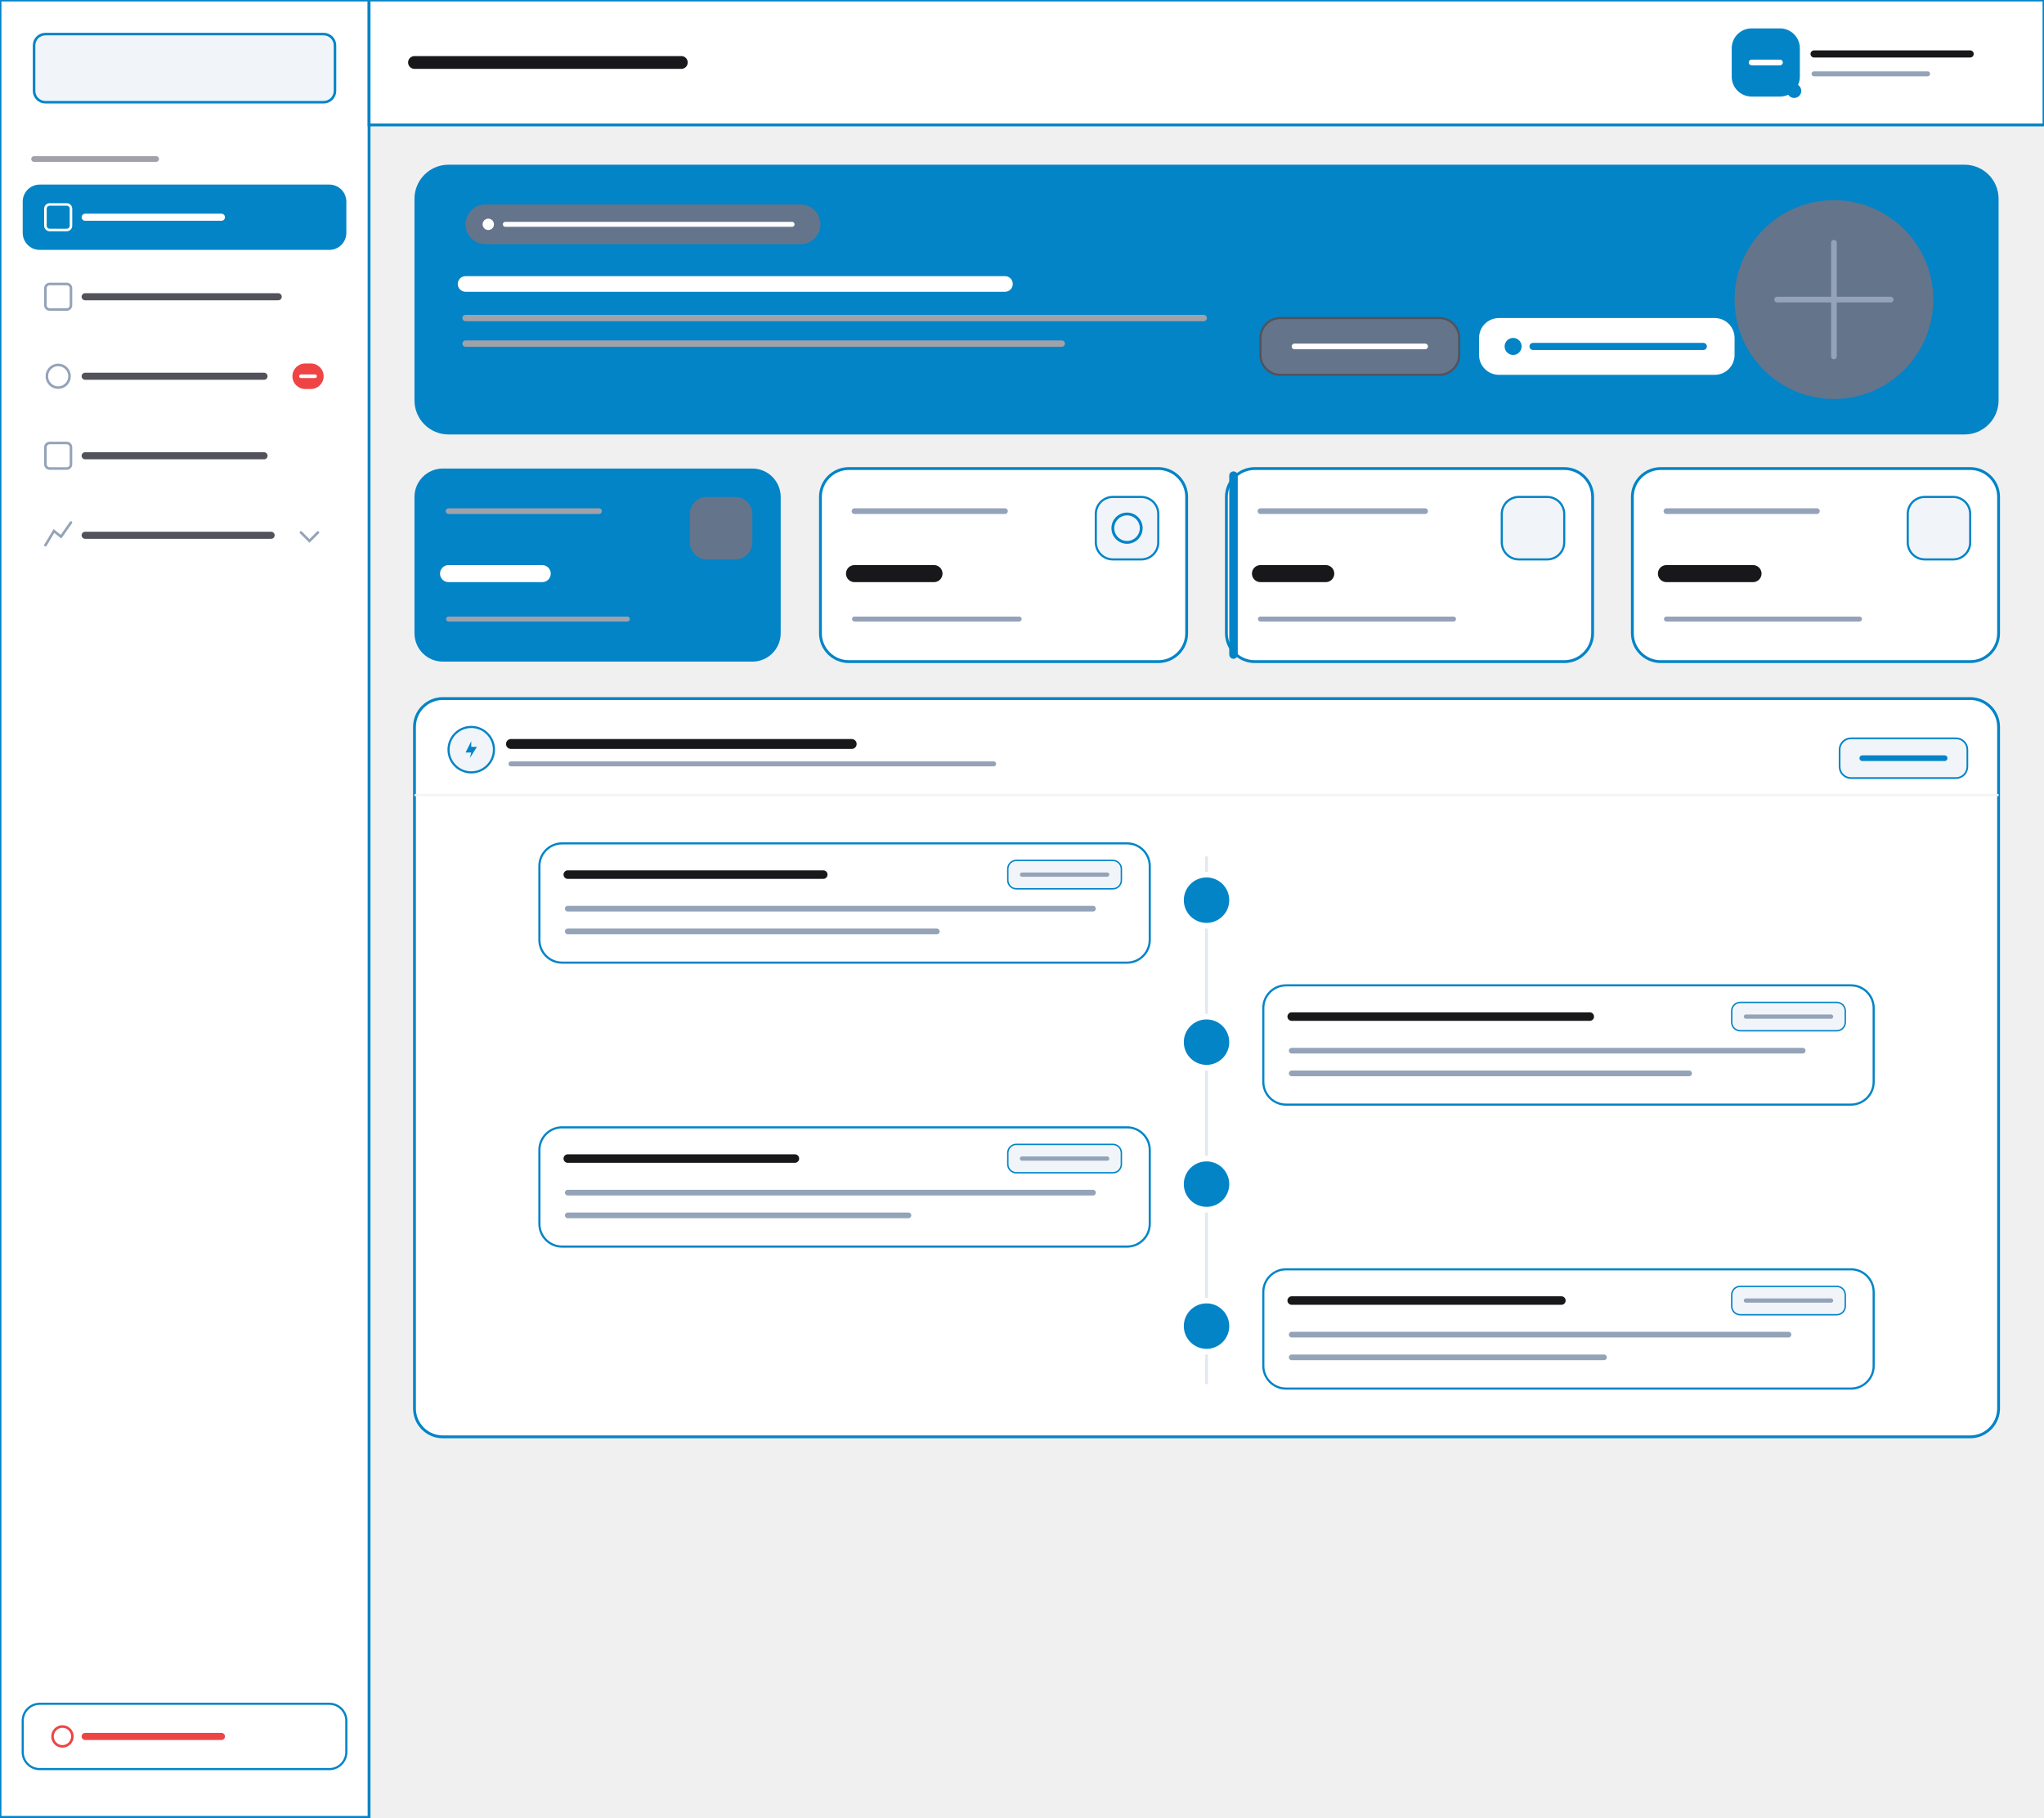
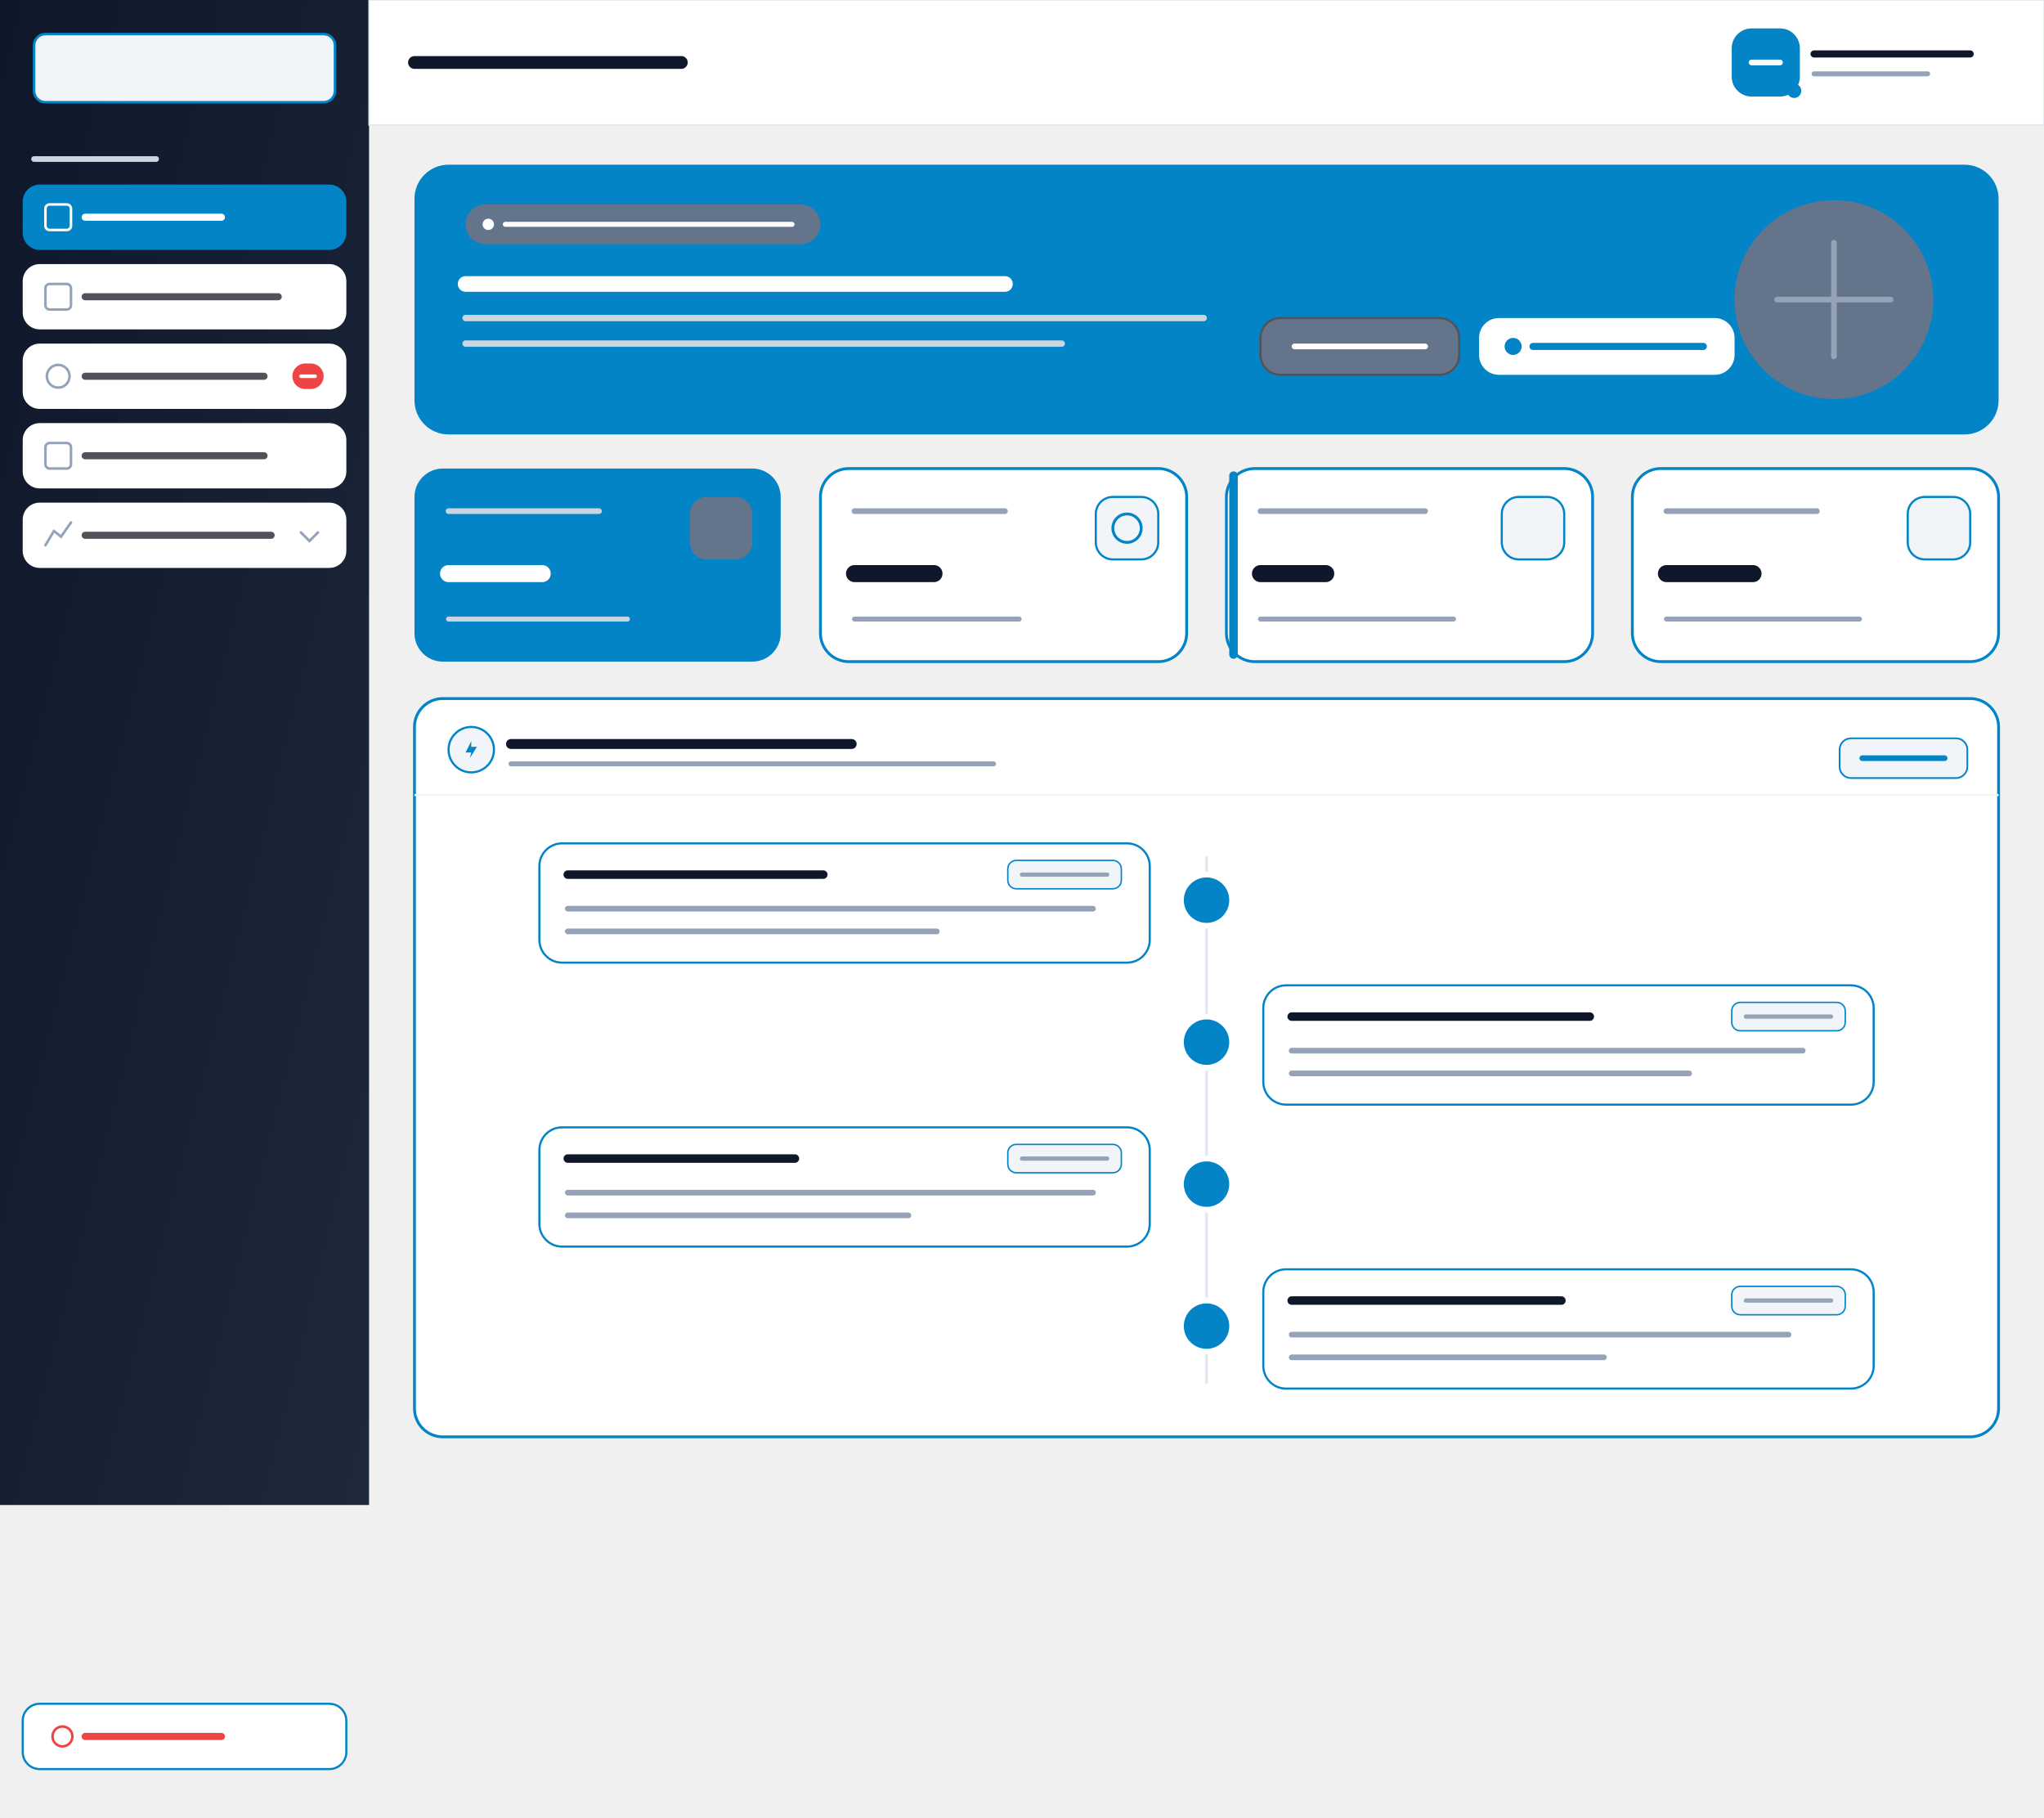
<svg xmlns="http://www.w3.org/2000/svg" viewBox="0 0 1440 1280" width="1440" height="1280" style="background:#F8FAFC; font-family: -apple-system, BlinkMacSystemFont, 'Segoe UI', Roboto, sans-serif;">
  <defs>
-     <linearGradient id="primary-grad" x1="0%" y1="0%" x2="100%" y2="100%">
+     <linearGradient id="hero-blue" x1="0%" y1="0%" x2="100%" y2="100%">
      <stop offset="0%" stop-color="#0284C7" />
-       <stop offset="100%" stop-color="#0369A1" />
-     </linearGradient>
-     <linearGradient id="hero-blue" x1="0%" y1="0%" x2="100%" y2="100%">
-       <stop offset="0%" stop-color="#0369A1" />
-       <stop offset="50%" stop-color="#0284C7" />
+       <stop offset="60%" stop-color="#0369A1" />
+       <stop offset="100%" stop-color="#075985" />
+     </linearGradient>
+     <linearGradient id="btn-blue" x1="0%" y1="0%" x2="100%" y2="0%">
+       <stop offset="0%" stop-color="#0284C7" />
      <stop offset="100%" stop-color="#0EA5E9" />
    </linearGradient>
    <linearGradient id="sidebar-grad" x1="0%" y1="0%" x2="100%" y2="100%">
      <stop offset="0%" stop-color="#0F172A" />
      <stop offset="100%" stop-color="#1E293B" />
    </linearGradient>
-     <linearGradient id="card-soft-1" x1="0%" y1="0%" x2="100%" y2="100%">
-       <stop offset="0%" stop-color="#EFF6FF" />
-       <stop offset="100%" stop-color="#DBEAFE" />
-     </linearGradient>
-     <linearGradient id="card-soft-2" x1="0%" y1="0%" x2="100%" y2="100%">
+     <linearGradient id="food-banner-1" x1="0%" y1="0%" x2="100%" y2="100%">
      <stop offset="0%" stop-color="#FEF3C7" />
      <stop offset="100%" stop-color="#FDE68A" />
    </linearGradient>
-     <linearGradient id="card-soft-3" x1="0%" y1="0%" x2="100%" y2="100%">
+     <linearGradient id="food-banner-2" x1="0%" y1="0%" x2="100%" y2="100%">
+       <stop offset="0%" stop-color="#E0F2FE" />
+       <stop offset="100%" stop-color="#BAE6FD" />
+     </linearGradient>
+     <linearGradient id="food-banner-3" x1="0%" y1="0%" x2="100%" y2="100%">
      <stop offset="0%" stop-color="#ECFDF5" />
      <stop offset="100%" stop-color="#A7F3D0" />
    </linearGradient>
    <filter id="soft-shadow" x="-5%" y="-5%" width="110%" height="115%">
-       <feDropShadow dx="0" dy="4" stdDeviation="8" flood-color="#0F172A" flood-opacity="0.05" />
+       <feDropShadow dx="0" dy="6" stdDeviation="10" flood-color="#0F172A" flood-opacity="0.06" />
+     </filter>
+     <filter id="card-shadow" x="-5%" y="-5%" width="110%" height="115%">
+       <feDropShadow dx="0" dy="8" stdDeviation="12" flood-color="#0F172A" flood-opacity="0.08" />
    </filter>
  </defs>
  <g id="Sidebar">
-     <rect x="0" y="0" width="260" height="1280" fill="#FFFFFF" stroke="#0284C7" stroke-width="2" />
+     <rect x="0" y="0" width="260" height="1060" fill="url(#sidebar-grad)" />
    <g transform="translate(24, 24)">
      <rect width="212" height="48" rx="8" fill="#F1F5F9" stroke="#0284C7" stroke-width="1.8" />
    </g>
-     <line x1="24" y1="112" x2="110" y2="112" stroke="#A1A1AA" stroke-width="4" stroke-linecap="round" />
+     <line x1="24" y1="112" x2="110" y2="112" stroke="#CBD5E1" stroke-width="4" stroke-linecap="round" />
    <g transform="translate(16, 130)">
      <rect width="228" height="46" rx="12" fill="#0284C7" />
      <rect x="16" y="14" width="18" height="18" rx="3" fill="none" stroke="#FFFFFF" stroke-width="1.8" />
      <line x1="44" y1="23" x2="140" y2="23" stroke="#FFFFFF" stroke-width="5" stroke-linecap="round" />
    </g>
    <g transform="translate(16, 186)">
      <rect width="228" height="46" rx="12" fill="#FFFFFF" />
      <rect x="16" y="14" width="18" height="18" rx="3" fill="none" stroke="#94A3B8" stroke-width="1.8" />
      <line x1="44" y1="23" x2="180" y2="23" stroke="#52525B" stroke-width="5" stroke-linecap="round" />
    </g>
    <g transform="translate(16, 242)">
      <rect width="228" height="46" rx="12" fill="#FFFFFF" />
      <circle cx="25" cy="23" r="8" fill="none" stroke="#94A3B8" stroke-width="1.8" />
      <line x1="44" y1="23" x2="170" y2="23" stroke="#52525B" stroke-width="5" stroke-linecap="round" />
      <rect x="190" y="14" width="22" height="18" rx="9" fill="#EF4444" />
      <line x1="196" y1="23" x2="206" y2="23" stroke="#FFFFFF" stroke-width="2.5" stroke-linecap="round" />
    </g>
    <g transform="translate(16, 298)">
      <rect width="228" height="46" rx="12" fill="#FFFFFF" />
      <rect x="16" y="14" width="18" height="18" rx="3" fill="none" stroke="#94A3B8" stroke-width="1.8" />
      <line x1="44" y1="23" x2="170" y2="23" stroke="#52525B" stroke-width="5" stroke-linecap="round" />
    </g>
    <g transform="translate(16, 354)">
      <rect width="228" height="46" rx="12" fill="#FFFFFF" />
      <path d="M16 30 L22 20 L27 24 L34 14" stroke="#94A3B8" stroke-width="1.8" fill="none" stroke-linecap="round" />
      <line x1="44" y1="23" x2="175" y2="23" stroke="#52525B" stroke-width="5" stroke-linecap="round" />
      <path d="M196 21 L202 27 L208 21" stroke="#94A3B8" stroke-width="1.8" fill="none" stroke-linecap="round" />
    </g>
    <g transform="translate(16, 1200)">
      <rect width="228" height="46" rx="12" fill="#FFFFFF" stroke="#0284C7" stroke-width="1.5" />
      <circle cx="28" cy="23" r="7" fill="none" stroke="#EF4444" stroke-width="1.8" />
      <line x1="44" y1="23" x2="140" y2="23" stroke="#EF4444" stroke-width="5" stroke-linecap="round" />
    </g>
  </g>
  <g id="Top-Header">
-     <rect x="260" y="0" width="1180" height="88" fill="#FFFFFF" stroke="#0284C7" stroke-width="2" />
-     <line x1="292" y1="44" x2="480" y2="44" stroke="#18181B" stroke-width="9" stroke-linecap="round" />
+     <rect x="260" y="0" width="1180" height="88" fill="#FFFFFF" stroke="#E2E8F0" stroke-width="1" />
+     <line x1="292" y1="44" x2="480" y2="44" stroke="#0F172A" stroke-width="9" stroke-linecap="round" />
    <g transform="translate(1220, 20)">
      <rect width="48" height="48" rx="14" fill="#0284C7" />
      <line x1="14" y1="24" x2="34" y2="24" stroke="#FFFFFF" stroke-width="4" stroke-linecap="round" />
      <circle cx="44" cy="44" r="5" fill="#0284C7" />
      <g transform="translate(58, 10)">
-         <line x1="0" y1="8" x2="110" y2="8" stroke="#18181B" stroke-width="5" stroke-linecap="round" />
+         <line x1="0" y1="8" x2="110" y2="8" stroke="#0F172A" stroke-width="5" stroke-linecap="round" />
        <line x1="0" y1="22" x2="80" y2="22" stroke="#94A3B8" stroke-width="3.5" stroke-linecap="round" />
      </g>
    </g>
  </g>
  <g id="Main-Content" transform="translate(292, 116)">
    <g id="Hero-Banner">
      <rect width="1116" height="190" rx="24" fill="#0284C7" />
      <g transform="translate(930, 25)">
        <circle cx="70" cy="70" r="70" fill="#64748B" />
        <line x1="30" y1="70" x2="110" y2="70" stroke="#94A3B8" stroke-width="4" stroke-linecap="round" />
        <line x1="70" y1="30" x2="70" y2="110" stroke="#94A3B8" stroke-width="4" stroke-linecap="round" />
      </g>
      <g transform="translate(36, 28)">
        <rect width="250" height="28" rx="14" fill="#64748B" />
        <circle cx="16" cy="14" r="4" fill="#FFFFFF" />
        <line x1="28" y1="14" x2="230" y2="14" stroke="#FFFFFF" stroke-width="3.5" stroke-linecap="round" />
        <line x1="0" y1="56" x2="380" y2="56" stroke="#FFFFFF" stroke-width="11" stroke-linecap="round" />
-         <line x1="0" y1="80" x2="520" y2="80" stroke="#A1A1AA" stroke-width="4.5" stroke-linecap="round" />
-         <line x1="0" y1="98" x2="420" y2="98" stroke="#A1A1AA" stroke-width="4.5" stroke-linecap="round" />
+         <line x1="0" y1="80" x2="520" y2="80" stroke="#CBD5E1" stroke-width="4.5" stroke-linecap="round" />
+         <line x1="0" y1="98" x2="420" y2="98" stroke="#CBD5E1" stroke-width="4.5" stroke-linecap="round" />
        <g transform="translate(560, 80)">
          <rect width="140" height="40" rx="14" fill="#64748B" stroke="#52525B" stroke-width="1.5" />
          <line x1="24" y1="20" x2="116" y2="20" stroke="#FFFFFF" stroke-width="4" stroke-linecap="round" />
          <g transform="translate(154, 0)">
            <rect width="180" height="40" rx="14" fill="#FFFFFF" />
            <circle cx="24" cy="20" r="6" fill="#0284C7" />
            <line x1="38" y1="20" x2="158" y2="20" stroke="#0284C7" stroke-width="5" stroke-linecap="round" />
          </g>
        </g>
      </g>
    </g>
    <g id="Stat-Cards" transform="translate(0, 214)">
      <g transform="translate(0, 0)">
        <rect width="258" height="136" rx="20" fill="#0284C7" />
        <rect x="194" y="20" width="44" height="44" rx="12" fill="#64748B" />
-         <line x1="24" y1="30" x2="130" y2="30" stroke="#A1A1AA" stroke-width="4" stroke-linecap="round" />
+         <line x1="24" y1="30" x2="130" y2="30" stroke="#CBD5E1" stroke-width="4" stroke-linecap="round" />
        <line x1="24" y1="74" x2="90" y2="74" stroke="#FFFFFF" stroke-width="12" stroke-linecap="round" />
-         <line x1="24" y1="106" x2="150" y2="106" stroke="#A1A1AA" stroke-width="3.5" stroke-linecap="round" />
+         <line x1="24" y1="106" x2="150" y2="106" stroke="#CBD5E1" stroke-width="3.5" stroke-linecap="round" />
      </g>
      <g transform="translate(286, 0)">
        <rect width="258" height="136" rx="20" fill="#FFFFFF" stroke="#0284C7" stroke-width="2" />
        <rect x="194" y="20" width="44" height="44" rx="12" fill="#F1F5F9" stroke="#0284C7" stroke-width="1.5" />
        <circle cx="216" cy="42" r="10" fill="none" stroke="#0284C7" stroke-width="2" />
        <line x1="24" y1="30" x2="130" y2="30" stroke="#94A3B8" stroke-width="4" stroke-linecap="round" />
-         <line x1="24" y1="74" x2="80" y2="74" stroke="#18181B" stroke-width="12" stroke-linecap="round" />
+         <line x1="24" y1="74" x2="80" y2="74" stroke="#0F172A" stroke-width="12" stroke-linecap="round" />
        <line x1="24" y1="106" x2="140" y2="106" stroke="#94A3B8" stroke-width="3.5" stroke-linecap="round" />
      </g>
      <g transform="translate(572, 0)">
        <rect width="258" height="136" rx="20" fill="#FFFFFF" stroke="#0284C7" stroke-width="2" />
        <rect x="2" y="2" width="6" height="132" rx="3" fill="#0284C7" />
        <rect x="194" y="20" width="44" height="44" rx="12" fill="#F1F5F9" stroke="#0284C7" stroke-width="1.5" />
        <line x1="24" y1="30" x2="140" y2="30" stroke="#94A3B8" stroke-width="4" stroke-linecap="round" />
-         <line x1="24" y1="74" x2="70" y2="74" stroke="#18181B" stroke-width="12" stroke-linecap="round" />
+         <line x1="24" y1="74" x2="70" y2="74" stroke="#0F172A" stroke-width="12" stroke-linecap="round" />
        <line x1="24" y1="106" x2="160" y2="106" stroke="#94A3B8" stroke-width="3.5" stroke-linecap="round" />
      </g>
      <g transform="translate(858, 0)">
        <rect width="258" height="136" rx="20" fill="#FFFFFF" stroke="#0284C7" stroke-width="2" />
        <rect x="194" y="20" width="44" height="44" rx="12" fill="#F1F5F9" stroke="#0284C7" stroke-width="1.5" />
        <line x1="24" y1="30" x2="130" y2="30" stroke="#94A3B8" stroke-width="4" stroke-linecap="round" />
-         <line x1="24" y1="74" x2="85" y2="74" stroke="#18181B" stroke-width="12" stroke-linecap="round" />
+         <line x1="24" y1="74" x2="85" y2="74" stroke="#0F172A" stroke-width="12" stroke-linecap="round" />
        <line x1="24" y1="106" x2="160" y2="106" stroke="#94A3B8" stroke-width="3.5" stroke-linecap="round" />
      </g>
    </g>
    <g id="Audit-Trail" transform="translate(0, 376)">
      <rect width="1116" height="520" rx="20" fill="#FFFFFF" stroke="#0284C7" stroke-width="2" />
      <g transform="translate(24, 20)">
        <circle cx="16" cy="16" r="16" fill="#F1F5F9" stroke="#0284C7" stroke-width="1.5" />
        <path d="M16 10 L12 18 L16 18 L15 22 L20 14 L16 14 Z" fill="#0284C7" />
        <g transform="translate(44, 4)">
-           <line x1="0" y1="8" x2="240" y2="8" stroke="#18181B" stroke-width="7" stroke-linecap="round" />
+           <line x1="0" y1="8" x2="240" y2="8" stroke="#0F172A" stroke-width="7" stroke-linecap="round" />
          <line x1="0" y1="22" x2="340" y2="22" stroke="#94A3B8" stroke-width="3.5" stroke-linecap="round" />
        </g>
        <g transform="translate(980, 8)">
          <rect width="90" height="28" rx="8" fill="#F1F5F9" stroke="#0284C7" stroke-width="1.2" />
          <line x1="16" y1="14" x2="74" y2="14" stroke="#0284C7" stroke-width="4" stroke-linecap="round" />
        </g>
      </g>
      <line x1="0" y1="68" x2="1116" y2="68" stroke="#F4F4F5" stroke-width="1.5" />
      <g transform="translate(48, 92)">
        <line x1="510" y1="20" x2="510" y2="390" stroke="#E2E8F0" stroke-width="2" stroke-linecap="round" />
        <g transform="translate(0, 10)">
          <circle cx="510" cy="40" r="18" fill="#0284C7" stroke="#FFFFFF" stroke-width="4" />
          <g transform="translate(40, 0)">
            <rect width="430" height="84" rx="16" fill="#FFFFFF" stroke="#0284C7" stroke-width="1.5" />
-             <line x1="20" y1="22" x2="200" y2="22" stroke="#18181B" stroke-width="6" stroke-linecap="round" />
+             <line x1="20" y1="22" x2="200" y2="22" stroke="#0F172A" stroke-width="6" stroke-linecap="round" />
            <rect x="330" y="12" width="80" height="20" rx="6" fill="#F1F5F9" stroke="#0284C7" stroke-width="1" />
            <line x1="340" y1="22" x2="400" y2="22" stroke="#94A3B8" stroke-width="3" stroke-linecap="round" />
            <line x1="20" y1="46" x2="390" y2="46" stroke="#94A3B8" stroke-width="4" stroke-linecap="round" />
            <line x1="20" y1="62" x2="280" y2="62" stroke="#94A3B8" stroke-width="4" stroke-linecap="round" />
          </g>
        </g>
        <g transform="translate(0, 110)">
          <circle cx="510" cy="40" r="18" fill="#0284C7" stroke="#FFFFFF" stroke-width="4" />
          <g transform="translate(550, 0)">
            <rect width="430" height="84" rx="16" fill="#FFFFFF" stroke="#0284C7" stroke-width="1.5" />
-             <line x1="20" y1="22" x2="230" y2="22" stroke="#18181B" stroke-width="6" stroke-linecap="round" />
+             <line x1="20" y1="22" x2="230" y2="22" stroke="#0F172A" stroke-width="6" stroke-linecap="round" />
            <rect x="330" y="12" width="80" height="20" rx="6" fill="#F1F5F9" stroke="#0284C7" stroke-width="1" />
            <line x1="340" y1="22" x2="400" y2="22" stroke="#94A3B8" stroke-width="3" stroke-linecap="round" />
            <line x1="20" y1="46" x2="380" y2="46" stroke="#94A3B8" stroke-width="4" stroke-linecap="round" />
            <line x1="20" y1="62" x2="300" y2="62" stroke="#94A3B8" stroke-width="4" stroke-linecap="round" />
          </g>
        </g>
        <g transform="translate(0, 210)">
          <circle cx="510" cy="40" r="18" fill="#0284C7" stroke="#FFFFFF" stroke-width="4" />
          <g transform="translate(40, 0)">
            <rect width="430" height="84" rx="16" fill="#FFFFFF" stroke="#0284C7" stroke-width="1.5" />
-             <line x1="20" y1="22" x2="180" y2="22" stroke="#18181B" stroke-width="6" stroke-linecap="round" />
+             <line x1="20" y1="22" x2="180" y2="22" stroke="#0F172A" stroke-width="6" stroke-linecap="round" />
            <rect x="330" y="12" width="80" height="20" rx="6" fill="#F1F5F9" stroke="#0284C7" stroke-width="1" />
            <line x1="340" y1="22" x2="400" y2="22" stroke="#94A3B8" stroke-width="3" stroke-linecap="round" />
            <line x1="20" y1="46" x2="390" y2="46" stroke="#94A3B8" stroke-width="4" stroke-linecap="round" />
            <line x1="20" y1="62" x2="260" y2="62" stroke="#94A3B8" stroke-width="4" stroke-linecap="round" />
          </g>
        </g>
        <g transform="translate(0, 310)">
          <circle cx="510" cy="40" r="18" fill="#0284C7" stroke="#FFFFFF" stroke-width="4" />
          <g transform="translate(550, 0)">
            <rect width="430" height="84" rx="16" fill="#FFFFFF" stroke="#0284C7" stroke-width="1.5" />
-             <line x1="20" y1="22" x2="210" y2="22" stroke="#18181B" stroke-width="6" stroke-linecap="round" />
+             <line x1="20" y1="22" x2="210" y2="22" stroke="#0F172A" stroke-width="6" stroke-linecap="round" />
            <rect x="330" y="12" width="80" height="20" rx="6" fill="#F1F5F9" stroke="#0284C7" stroke-width="1" />
            <line x1="340" y1="22" x2="400" y2="22" stroke="#94A3B8" stroke-width="3" stroke-linecap="round" />
            <line x1="20" y1="46" x2="370" y2="46" stroke="#94A3B8" stroke-width="4" stroke-linecap="round" />
            <line x1="20" y1="62" x2="240" y2="62" stroke="#94A3B8" stroke-width="4" stroke-linecap="round" />
          </g>
        </g>
      </g>
    </g>
  </g>
</svg>
